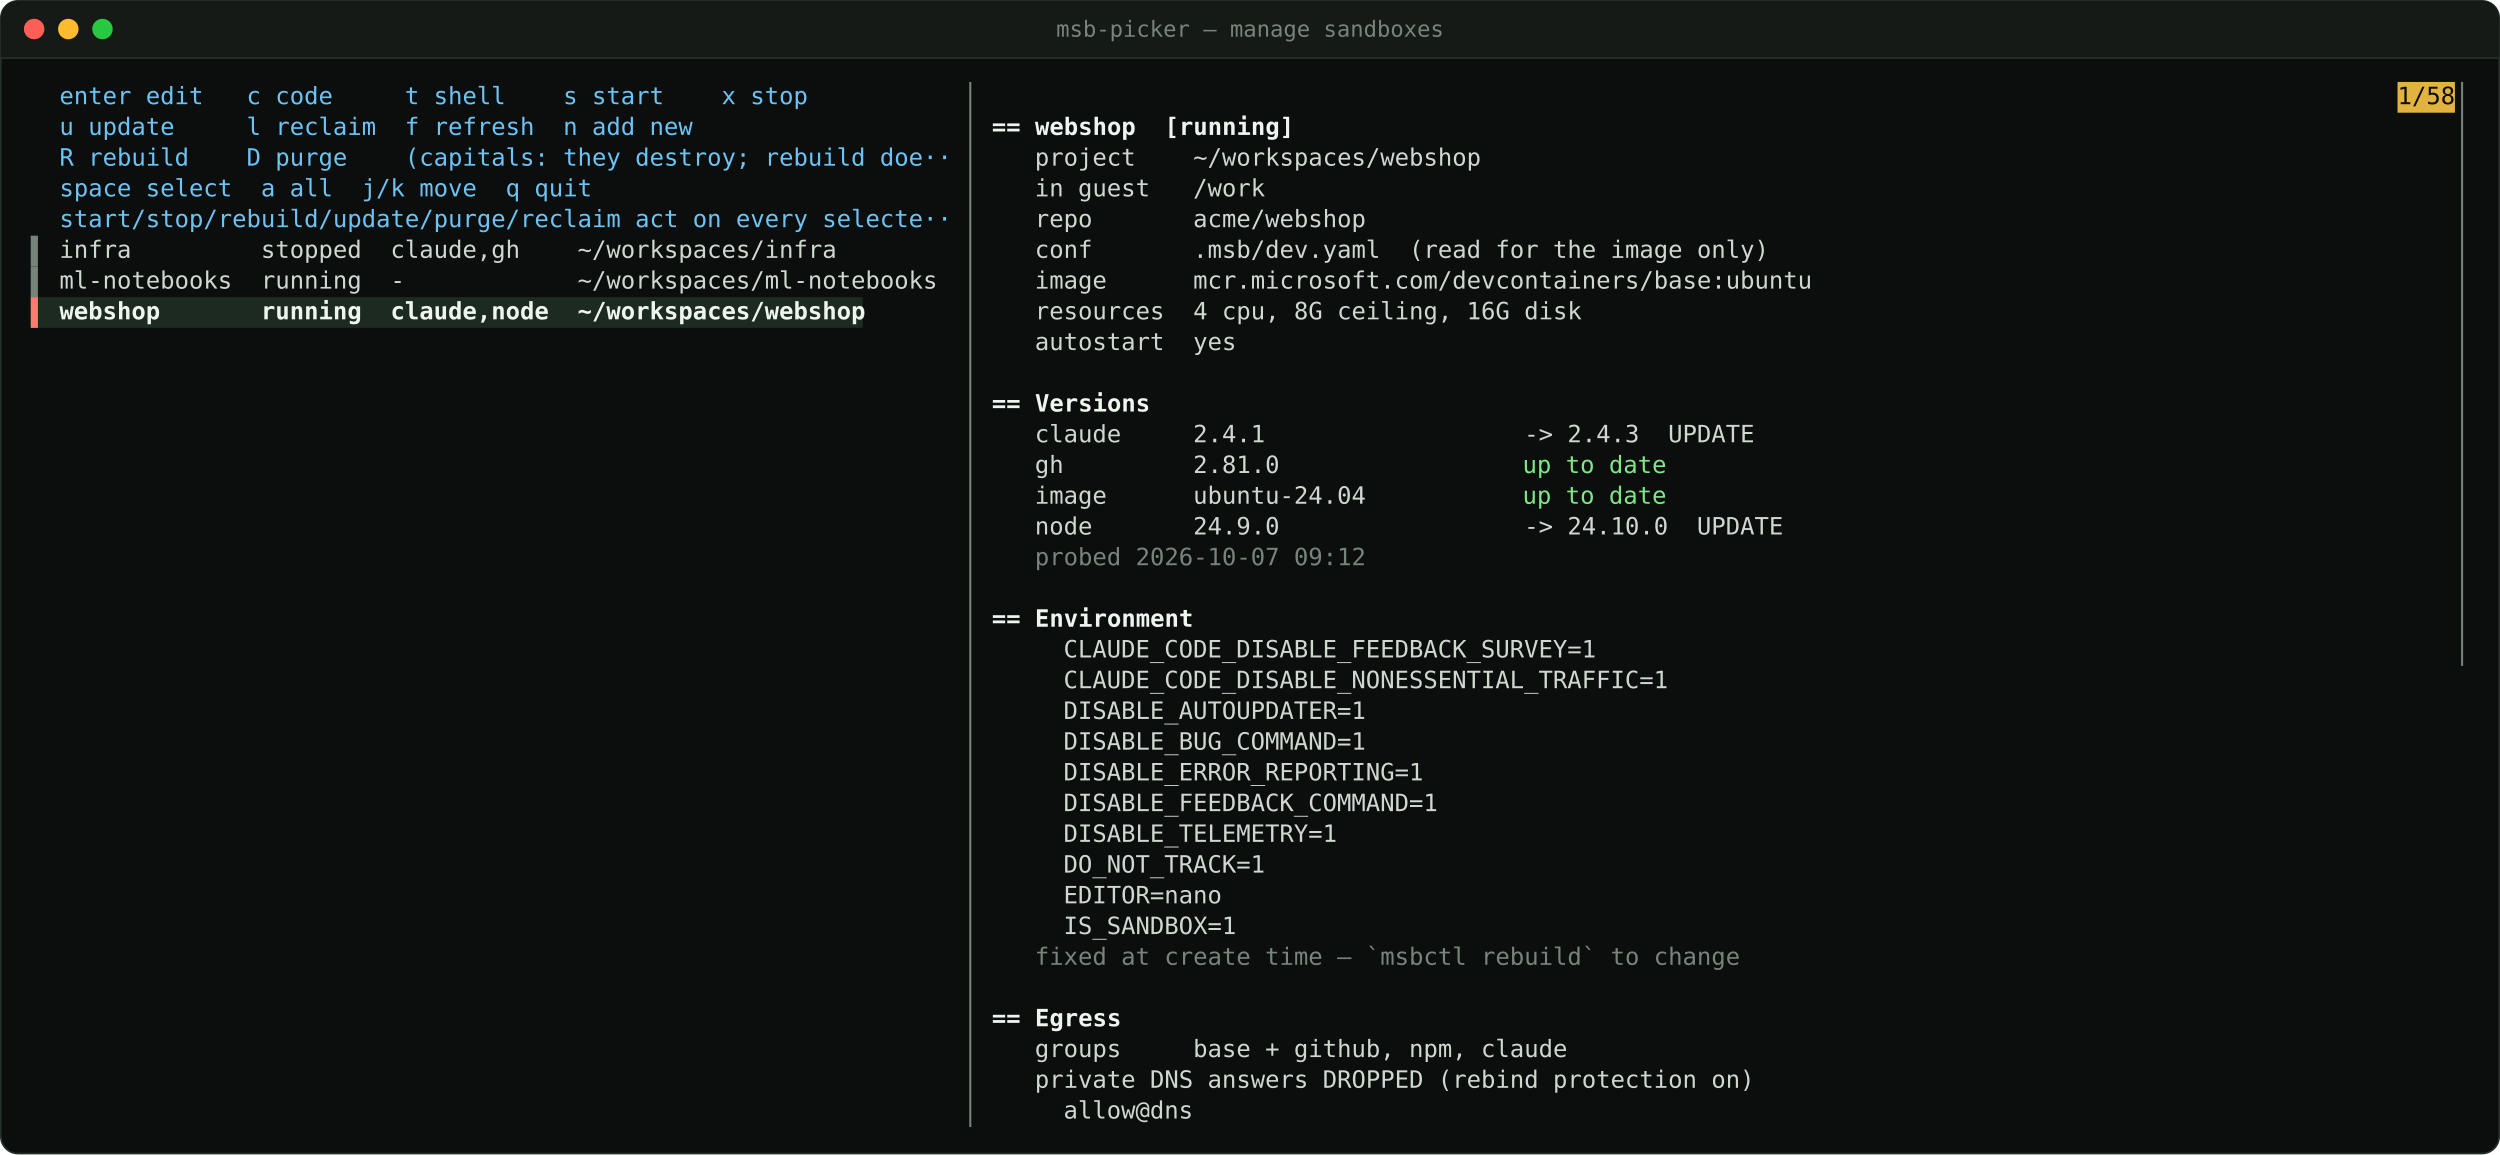
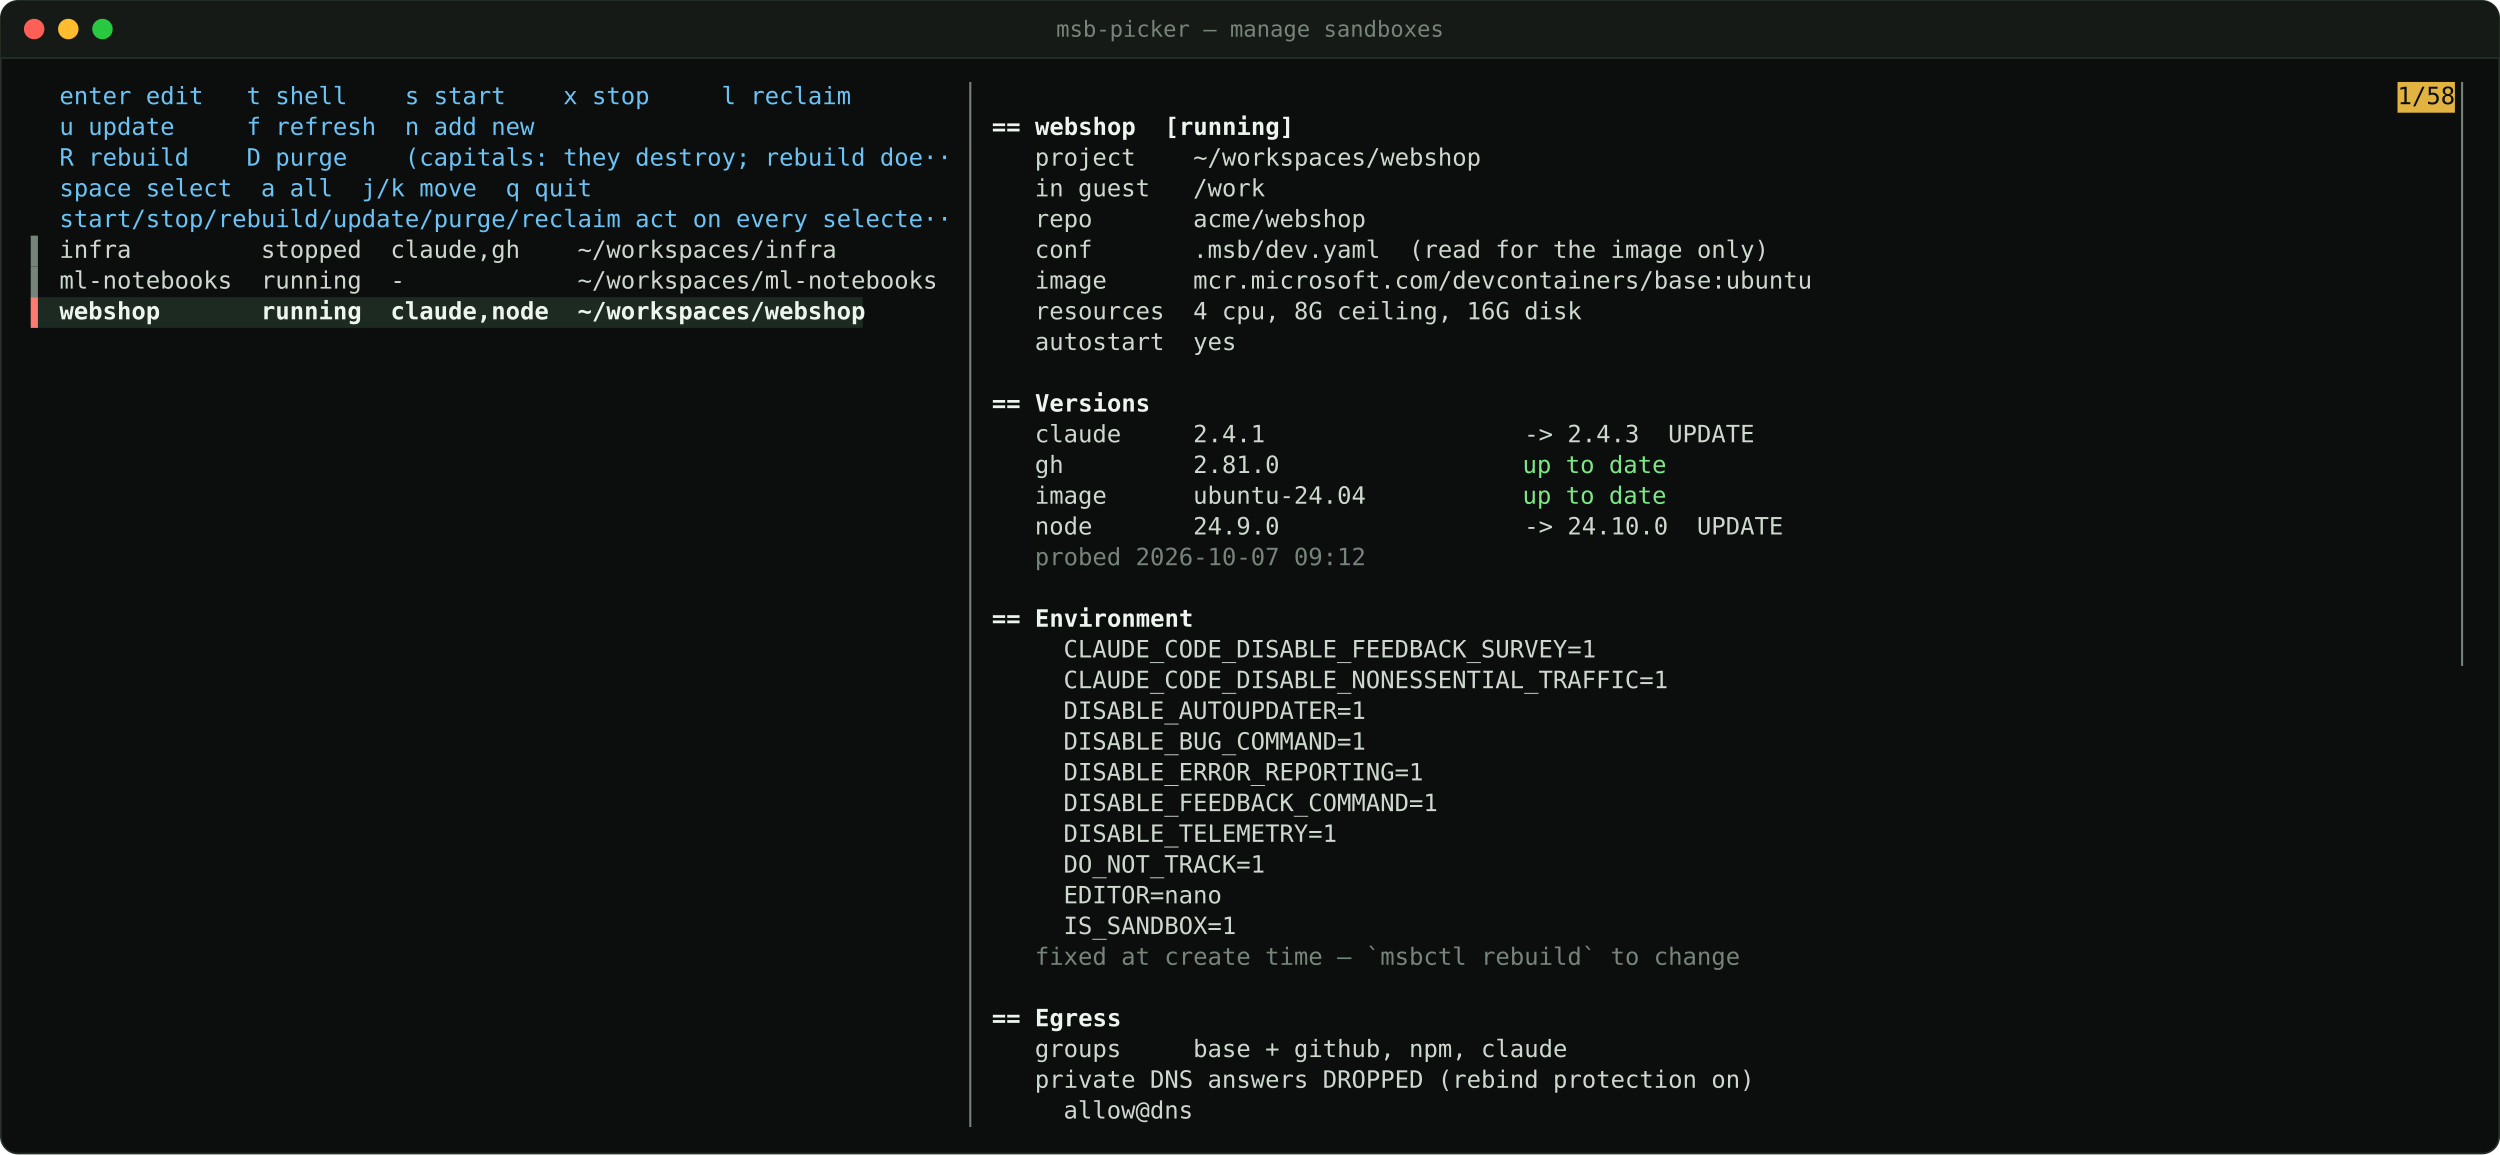
<svg xmlns="http://www.w3.org/2000/svg" width="1464" height="676" viewBox="0 0 1464 676" role="img" aria-label="msb-picker — manage sandboxes">
  <rect x="0.5" y="0.5" width="1463" height="675" rx="10" fill="#0b0e0c" stroke="#243027" />
  <path d="M0.5 34 V10.5 a10 10 0 0 1 10 -10 H1453.5 a10 10 0 0 1 10 10 V34 Z" fill="#151a16" />
  <line x1="0.5" y1="34" x2="1463.5" y2="34" stroke="#243027" />
  <circle cx="20" cy="17.0" r="6" fill="#ff5f57" />
  <circle cx="40" cy="17.0" r="6" fill="#febc2e" />
  <circle cx="60" cy="17.0" r="6" fill="#28c840" />
  <text x="732.0" y="21.5" fill="#77847a" font-family="ui-monospace, SFMono-Regular, Menlo, Consolas, 'DejaVu Sans Mono', 'Liberation Mono', monospace" font-size="13" text-anchor="middle">msb-picker — manage sandboxes</text>
  <rect x="1404.0" y="48.0" width="33.6" height="18.0" fill="#e3b341" />
  <rect x="18.0" y="138.0" width="4.2" height="18.0" fill="#77847a" />
  <rect x="18.0" y="156.0" width="4.2" height="18.0" fill="#77847a" />
  <rect x="18.0" y="174.0" width="487.2" height="18.0" fill="#1d2a21" />
  <rect x="18.0" y="174.0" width="4.2" height="18.0" fill="#ff7b72" />
  <path d="M568.2 48.0V66.0M1441.8 48.0V66.0M568.2 66.0V84.0M1441.8 66.0V84.0M568.2 84.0V102.0M1441.8 84.0V102.0M568.2 102.0V120.0M1441.8 102.0V120.0M568.2 120.0V138.0M1441.8 120.0V138.0M568.2 138.0V156.0M1441.8 138.0V156.0M568.2 156.0V174.0M1441.8 156.0V174.0M568.2 174.0V192.0M1441.8 174.0V192.0M568.2 192.0V210.0M1441.8 192.0V210.0M568.2 210.0V228.0M1441.8 210.0V228.0M568.2 228.0V246.0M1441.8 228.0V246.0M568.2 246.0V264.0M1441.8 246.0V264.0M568.2 264.0V282.0M1441.8 264.0V282.0M568.2 282.0V300.0M1441.8 282.0V300.0M568.2 300.0V318.0M1441.8 300.0V318.0M568.2 318.0V336.0M1441.8 318.0V336.0M568.2 336.0V354.0M1441.8 336.0V354.0M568.2 354.0V372.0M1441.8 354.0V372.0M568.2 372.0V390.0M1441.8 372.0V390.0M568.2 390.0V408.0M568.2 408.0V426.0M568.2 426.0V444.0M568.2 444.0V462.0M568.2 462.0V480.0M568.2 480.0V498.0M568.2 498.0V516.0M568.2 516.0V534.0M568.2 534.0V552.0M568.2 552.0V570.0M568.2 570.0V588.0M568.2 588.0V606.0M568.2 606.0V624.0M568.2 624.0V642.0M568.2 642.0V660.0" stroke="#77847a" stroke-width="1.2" fill="none" />
  <g font-family="ui-monospace, SFMono-Regular, Menlo, Consolas, 'DejaVu Sans Mono', 'Liberation Mono', monospace" font-size="14.0" xml:space="preserve">
-     <text x="34.8" y="61.0" fill="#6cc3f5" textLength="436.8" lengthAdjust="spacingAndGlyphs">enter edit   c code     t shell    s start    x stop</text>
+     <text x="34.8" y="61.0" fill="#6cc3f5" textLength="462.0" lengthAdjust="spacingAndGlyphs">enter edit   t shell    s start    x stop     l reclaim</text>
    <text x="1404.0" y="61.0" fill="#0b0e0c" textLength="33.6" lengthAdjust="spacingAndGlyphs">1/58</text>
-     <text x="34.8" y="79.0" fill="#6cc3f5" textLength="369.6" lengthAdjust="spacingAndGlyphs">u update     l reclaim  f refresh  n add new</text>
+     <text x="34.8" y="79.0" fill="#6cc3f5" textLength="277.2" lengthAdjust="spacingAndGlyphs">u update     f refresh  n add new</text>
    <text x="580.8" y="79.0" fill="#eef5ee" font-weight="bold" textLength="176.4" lengthAdjust="spacingAndGlyphs">== webshop  [running]</text>
    <text x="34.8" y="97.0" fill="#6cc3f5" textLength="520.8" lengthAdjust="spacingAndGlyphs">R rebuild    D purge    (capitals: they destroy; rebuild doe··</text>
    <text x="606.0" y="97.0" fill="#cfd8cf" textLength="260.4" lengthAdjust="spacingAndGlyphs">project    ~/workspaces/webshop</text>
    <text x="34.8" y="115.0" fill="#6cc3f5" textLength="310.8" lengthAdjust="spacingAndGlyphs">space select  a all  j/k move  q quit</text>
    <text x="606.0" y="115.0" fill="#cfd8cf" textLength="134.4" lengthAdjust="spacingAndGlyphs">in guest   /work</text>
    <text x="34.8" y="133.0" fill="#6cc3f5" textLength="520.8" lengthAdjust="spacingAndGlyphs">start/stop/rebuild/update/purge/reclaim act on every selecte··</text>
    <text x="606.0" y="133.0" fill="#cfd8cf" textLength="193.2" lengthAdjust="spacingAndGlyphs">repo       acme/webshop</text>
    <text x="34.8" y="151.0" fill="#cfd8cf" textLength="453.6" lengthAdjust="spacingAndGlyphs">infra         stopped  claude,gh    ~/workspaces/infra</text>
    <text x="606.0" y="151.0" fill="#cfd8cf" textLength="428.4" lengthAdjust="spacingAndGlyphs">conf       .msb/dev.yaml  (read for the image only)</text>
    <text x="34.8" y="169.0" fill="#cfd8cf" textLength="512.4" lengthAdjust="spacingAndGlyphs">ml-notebooks  running  -            ~/workspaces/ml-notebooks</text>
    <text x="606.0" y="169.0" fill="#cfd8cf" textLength="453.6" lengthAdjust="spacingAndGlyphs">image      mcr.microsoft.com/devcontainers/base:ubuntu</text>
    <text x="34.8" y="187.0" fill="#eef5ee" font-weight="bold" textLength="470.4" lengthAdjust="spacingAndGlyphs">webshop       running  claude,node  ~/workspaces/webshop</text>
    <text x="606.0" y="187.0" fill="#cfd8cf" textLength="319.2" lengthAdjust="spacingAndGlyphs">resources  4 cpu, 8G ceiling, 16G disk</text>
    <text x="606.0" y="205.0" fill="#cfd8cf" textLength="117.6" lengthAdjust="spacingAndGlyphs">autostart  yes</text>
    <text x="580.8" y="241.0" fill="#eef5ee" font-weight="bold" textLength="92.4" lengthAdjust="spacingAndGlyphs">== Versions</text>
    <text x="606.0" y="259.0" fill="#cfd8cf" textLength="420.0" lengthAdjust="spacingAndGlyphs">claude     2.4.1                  -&gt; 2.4.3  UPDATE</text>
    <text x="606.0" y="277.0" fill="#cfd8cf" textLength="142.8" lengthAdjust="spacingAndGlyphs">gh         2.81.0</text>
    <text x="891.6" y="277.0" fill="#7ee787" textLength="84.0" lengthAdjust="spacingAndGlyphs">up to date</text>
    <text x="606.0" y="295.0" fill="#cfd8cf" textLength="193.2" lengthAdjust="spacingAndGlyphs">image      ubuntu-24.04</text>
    <text x="891.6" y="295.0" fill="#7ee787" textLength="84.0" lengthAdjust="spacingAndGlyphs">up to date</text>
    <text x="606.0" y="313.0" fill="#cfd8cf" textLength="436.8" lengthAdjust="spacingAndGlyphs">node       24.9.0                 -&gt; 24.10.0  UPDATE</text>
    <text x="606.0" y="331.0" fill="#77847a" textLength="193.2" lengthAdjust="spacingAndGlyphs">probed 2026-10-07 09:12</text>
    <text x="580.8" y="367.0" fill="#eef5ee" font-weight="bold" textLength="117.6" lengthAdjust="spacingAndGlyphs">== Environment</text>
    <text x="622.8" y="385.0" fill="#cfd8cf" textLength="310.8" lengthAdjust="spacingAndGlyphs">CLAUDE_CODE_DISABLE_FEEDBACK_SURVEY=1</text>
    <text x="622.8" y="403.0" fill="#cfd8cf" textLength="352.8" lengthAdjust="spacingAndGlyphs">CLAUDE_CODE_DISABLE_NONESSENTIAL_TRAFFIC=1</text>
    <text x="622.8" y="421.0" fill="#cfd8cf" textLength="176.4" lengthAdjust="spacingAndGlyphs">DISABLE_AUTOUPDATER=1</text>
    <text x="622.8" y="439.0" fill="#cfd8cf" textLength="176.4" lengthAdjust="spacingAndGlyphs">DISABLE_BUG_COMMAND=1</text>
    <text x="622.8" y="457.0" fill="#cfd8cf" textLength="210.0" lengthAdjust="spacingAndGlyphs">DISABLE_ERROR_REPORTING=1</text>
    <text x="622.8" y="475.0" fill="#cfd8cf" textLength="218.4" lengthAdjust="spacingAndGlyphs">DISABLE_FEEDBACK_COMMAND=1</text>
    <text x="622.8" y="493.0" fill="#cfd8cf" textLength="159.6" lengthAdjust="spacingAndGlyphs">DISABLE_TELEMETRY=1</text>
    <text x="622.8" y="511.0" fill="#cfd8cf" textLength="117.6" lengthAdjust="spacingAndGlyphs">DO_NOT_TRACK=1</text>
    <text x="622.8" y="529.0" fill="#cfd8cf" textLength="92.4" lengthAdjust="spacingAndGlyphs">EDITOR=nano</text>
    <text x="622.8" y="547.0" fill="#cfd8cf" textLength="100.8" lengthAdjust="spacingAndGlyphs">IS_SANDBOX=1</text>
    <text x="606.0" y="565.0" fill="#77847a" textLength="411.6" lengthAdjust="spacingAndGlyphs">fixed at create time — `msbctl rebuild` to change</text>
    <text x="580.8" y="601.0" fill="#eef5ee" font-weight="bold" textLength="75.6" lengthAdjust="spacingAndGlyphs">== Egress</text>
    <text x="606.0" y="619.0" fill="#cfd8cf" textLength="310.8" lengthAdjust="spacingAndGlyphs">groups     base + github, npm, claude</text>
    <text x="606.0" y="637.0" fill="#cfd8cf" textLength="420.0" lengthAdjust="spacingAndGlyphs">private DNS answers DROPPED (rebind protection on)</text>
    <text x="622.8" y="655.0" fill="#cfd8cf" textLength="75.6" lengthAdjust="spacingAndGlyphs">allow@dns</text>
  </g>
</svg>
